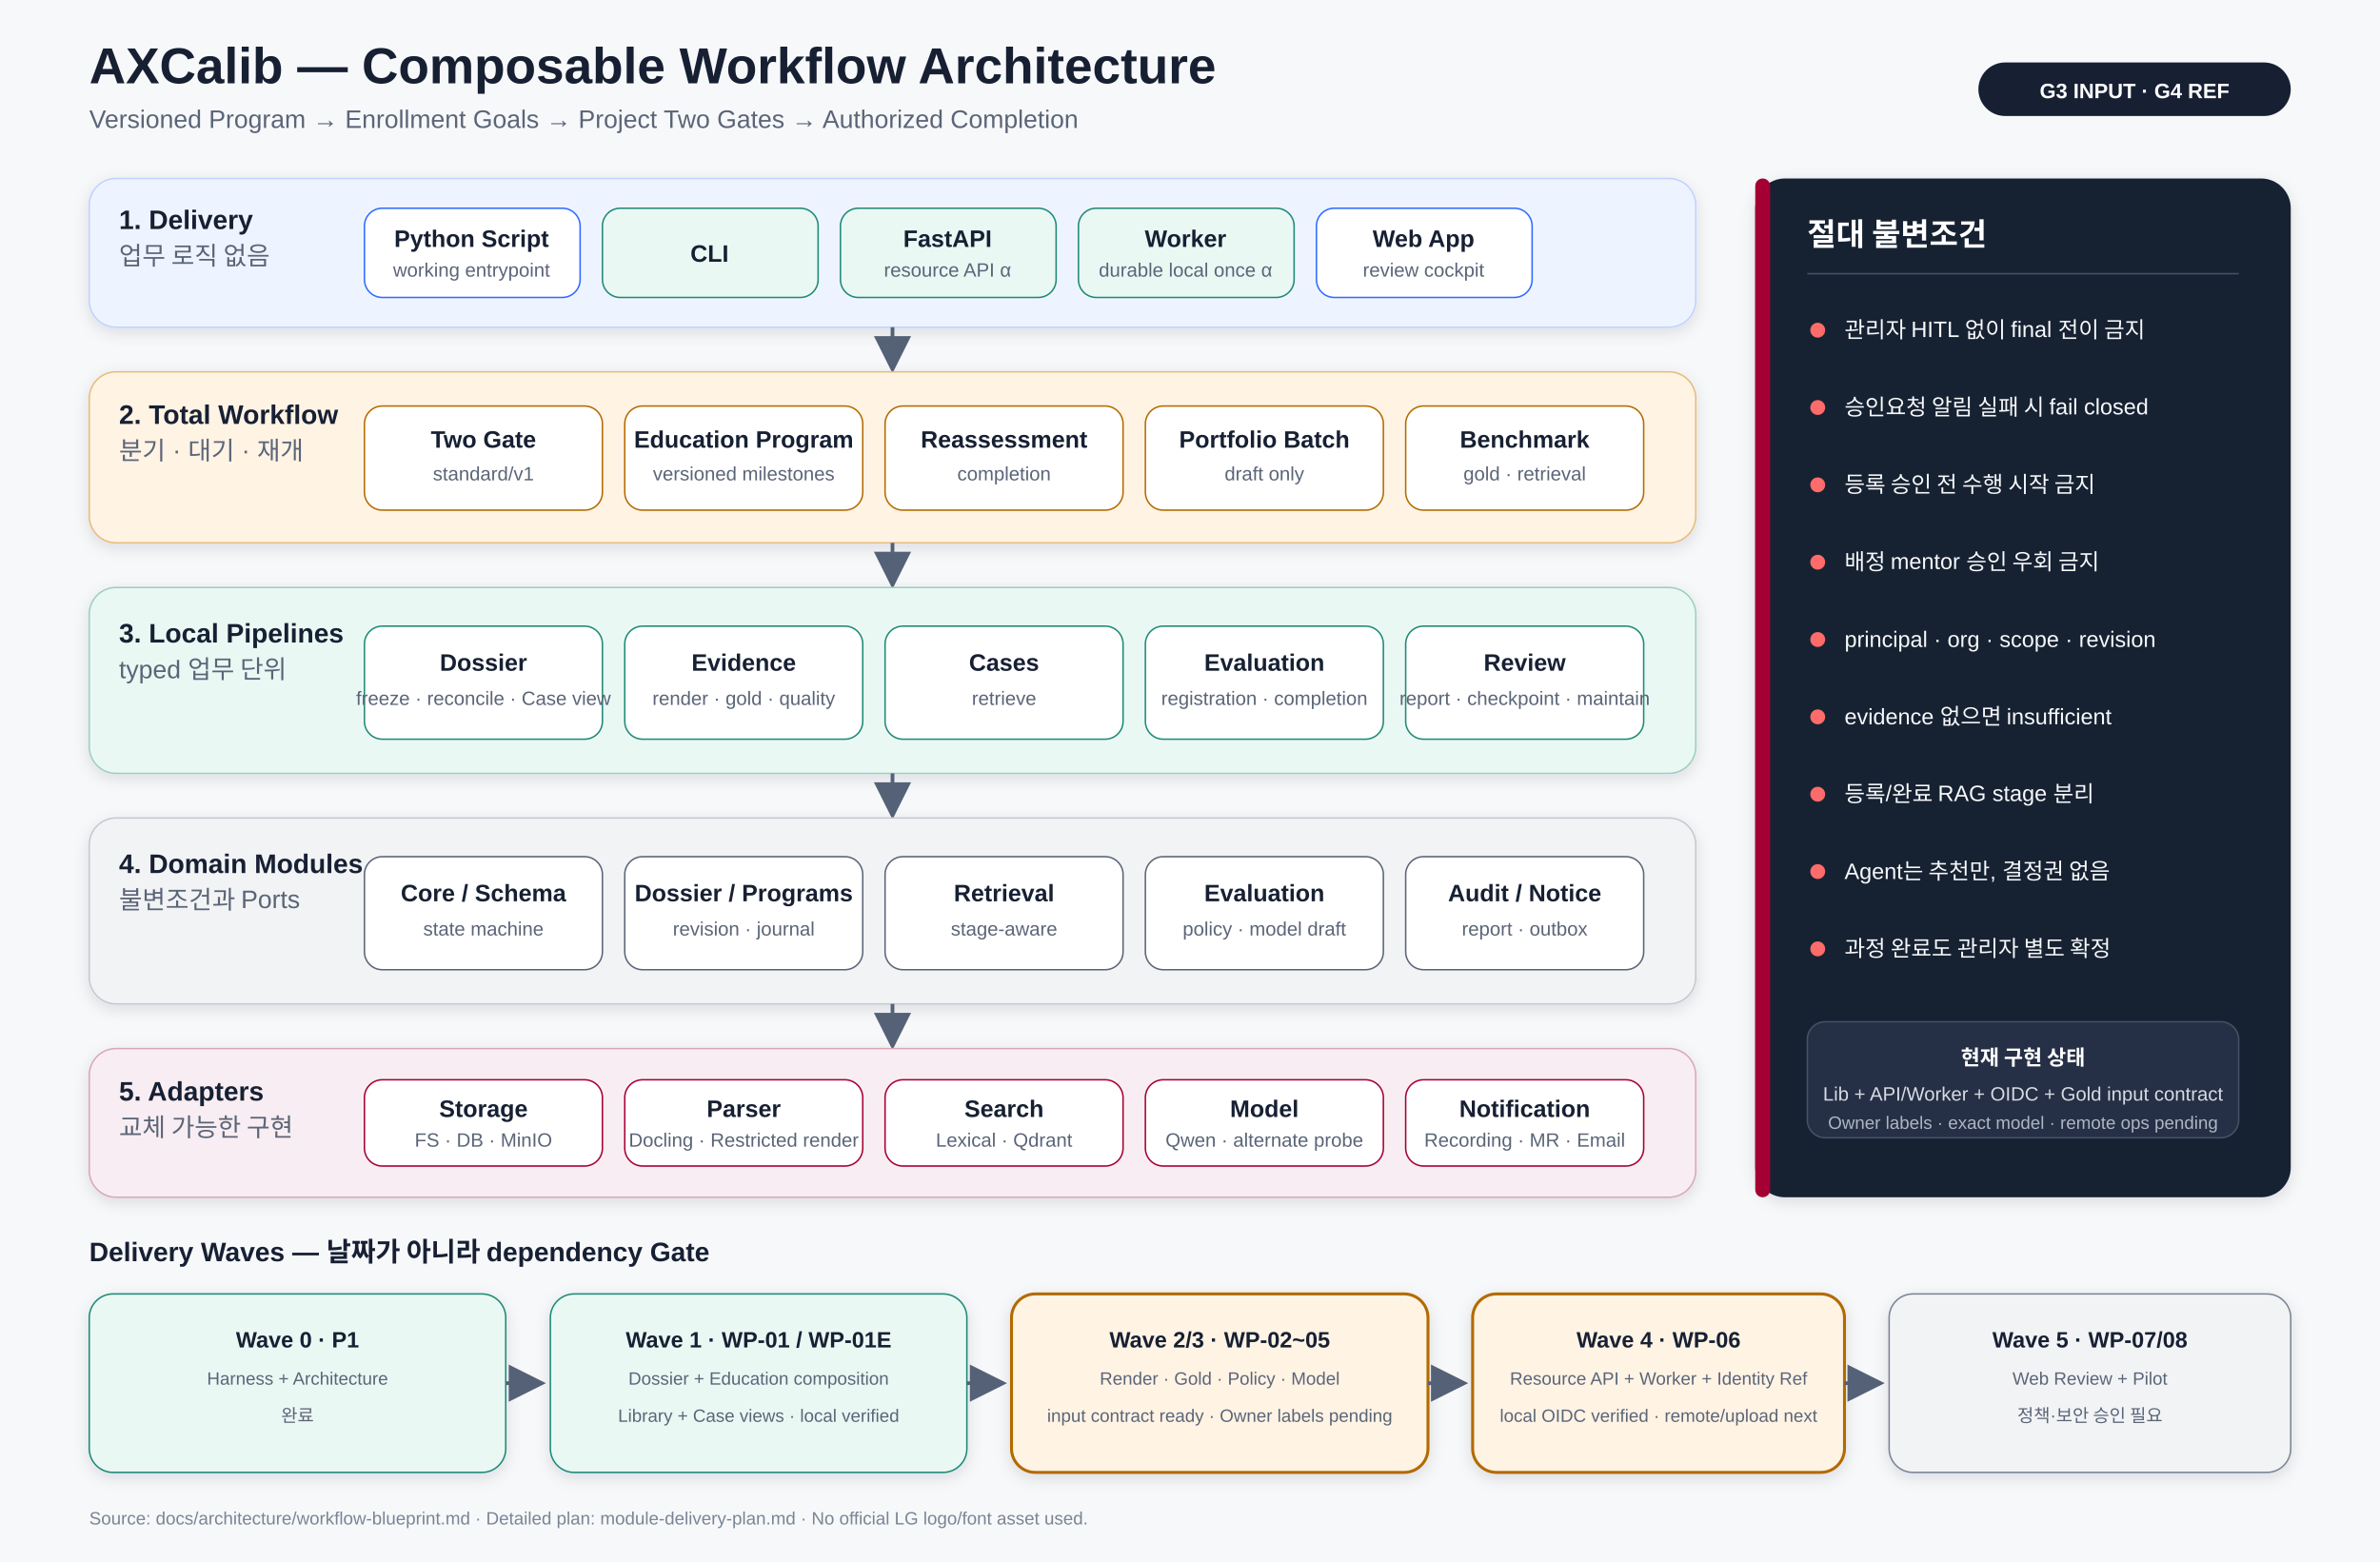
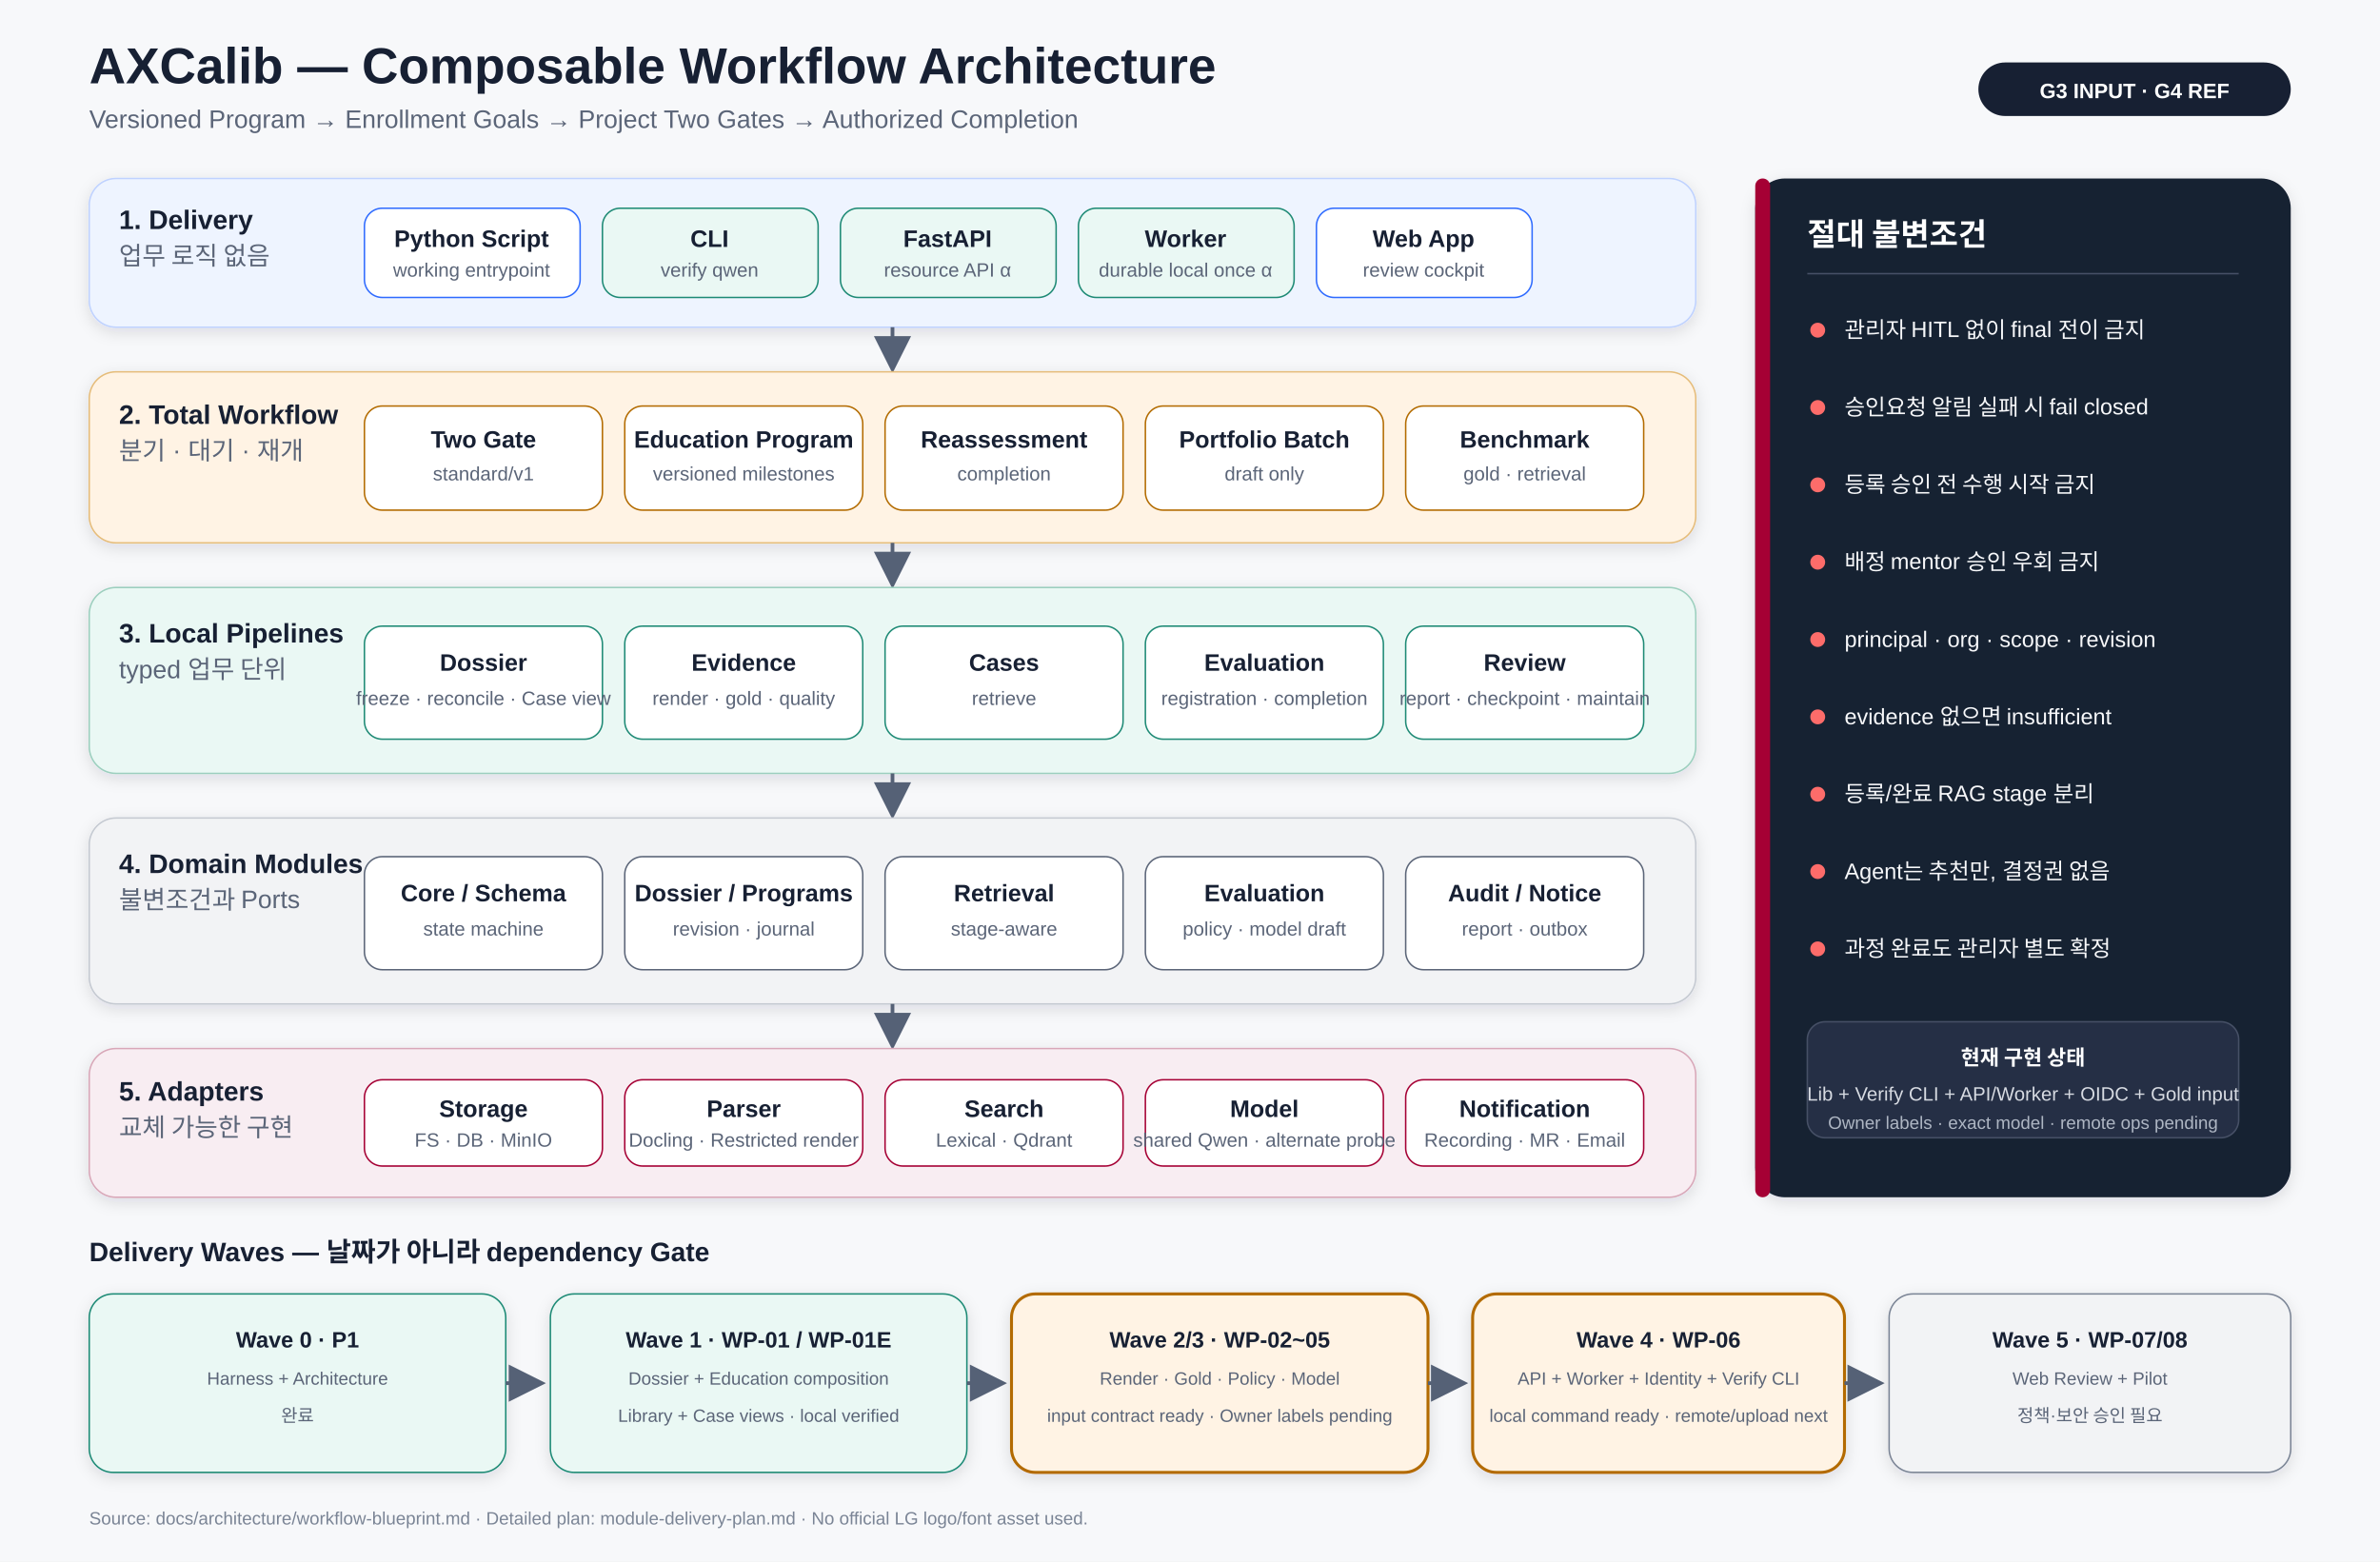
<svg xmlns="http://www.w3.org/2000/svg" width="1600" height="1050" viewBox="0 0 1600 1050" role="img" aria-labelledby="title desc">
  <defs>
    <filter id="shadow" x="-10%" y="-10%" width="120%" height="130%">
      <feDropShadow dx="0" dy="3" stdDeviation="5" flood-color="#172033" flood-opacity="0.12" />
    </filter>
    <marker id="arrow" markerWidth="10" markerHeight="10" refX="8" refY="5" orient="auto" markerUnits="strokeWidth">
      <path d="M 0 0 L 10 5 L 0 10 z" fill="#556176" />
    </marker>
    <style>
      .title { font: 700 34px Arial, 'Noto Sans KR', sans-serif; fill: #172033; }
      .subtitle { font: 400 17px Arial, 'Noto Sans KR', sans-serif; fill: #5B6578; }
      .lane-title { font: 700 18px Arial, 'Noto Sans KR', sans-serif; fill: #172033; }
      .box-title { font: 700 16px Arial, 'Noto Sans KR', sans-serif; fill: #172033; text-anchor: middle; }
      .box-note { font: 400 13px Arial, 'Noto Sans KR', sans-serif; fill: #5B6578; text-anchor: middle; }
      .panel-title { font: 700 21px Arial, 'Noto Sans KR', sans-serif; fill: #FFFFFF; }
      .panel-text { font: 400 15px Arial, 'Noto Sans KR', sans-serif; fill: #F7F8FA; }
      .wave-title { font: 700 15px Arial, 'Noto Sans KR', sans-serif; fill: #172033; text-anchor: middle; }
      .wave-note { font: 400 12px Arial, 'Noto Sans KR', sans-serif; fill: #5B6578; text-anchor: middle; }
      .arrow { stroke: #556176; stroke-width: 2.5; fill: none; marker-end: url(#arrow); }
    </style>
  </defs>
  <rect width="1600" height="1050" fill="#F7F8FA" />
  <text x="60" y="56" class="title">AXCalib — Composable Workflow Architecture</text>
  <text x="60" y="86" class="subtitle">Versioned Program → Enrollment Goals → Project Two Gates → Authorized Completion</text>
  <rect x="1330" y="42" width="210" height="36" rx="18" fill="#172033" />
  <text x="1435" y="66" font-family="Arial, 'Noto Sans KR', sans-serif" font-size="14" font-weight="700" fill="#FFFFFF" text-anchor="middle">G3 INPUT · G4 REF</text>
  <rect x="60" y="120" width="1080" height="100" rx="18" fill="#EEF4FF" stroke="#BFD2FF" filter="url(#shadow)" />
  <text x="80" y="154" class="lane-title">1. Delivery</text>
  <text x="80" y="178" class="subtitle">업무 로직 없음</text>
  <g>
    <rect x="245" y="140" width="145" height="60" rx="12" fill="#FFFFFF" stroke="#2F6BFF" />
    <text x="317" y="166" class="box-title">Python Script</text>
    <text x="317" y="186" class="box-note">working entrypoint</text>
    <rect x="405" y="140" width="145" height="60" rx="12" fill="#EAF8F4" stroke="#1E8A75" />
-     <text x="477" y="176" class="box-title">CLI</text>
+     <text x="477" y="166" class="box-title">CLI</text>
+     <text x="477" y="186" class="box-note">verify qwen</text>
    <rect x="565" y="140" width="145" height="60" rx="12" fill="#EAF8F4" stroke="#1E8A75" />
    <text x="637" y="166" class="box-title">FastAPI</text>
    <text x="637" y="186" class="box-note">resource API α</text>
    <rect x="725" y="140" width="145" height="60" rx="12" fill="#EAF8F4" stroke="#1E8A75" />
    <text x="797" y="166" class="box-title">Worker</text>
    <text x="797" y="186" class="box-note">durable local once α</text>
    <rect x="885" y="140" width="145" height="60" rx="12" fill="#FFFFFF" stroke="#2F6BFF" />
    <text x="957" y="166" class="box-title">Web App</text>
    <text x="957" y="186" class="box-note">review cockpit</text>
  </g>
  <path class="arrow" d="M 600 220 L 600 246" />
  <rect x="60" y="250" width="1080" height="115" rx="18" fill="#FFF3E4" stroke="#E5BC7A" filter="url(#shadow)" />
  <text x="80" y="285" class="lane-title">2. Total Workflow</text>
  <text x="80" y="309" class="subtitle">분기 · 대기 · 재개</text>
  <g>
    <rect x="245" y="273" width="160" height="70" rx="12" fill="#FFFFFF" stroke="#B36B00" />
    <text x="325" y="301" class="box-title">Two Gate</text>
    <text x="325" y="323" class="box-note">standard/v1</text>
    <rect x="420" y="273" width="160" height="70" rx="12" fill="#FFFFFF" stroke="#B36B00" />
    <text x="500" y="301" class="box-title">Education Program</text>
    <text x="500" y="323" class="box-note">versioned milestones</text>
    <rect x="595" y="273" width="160" height="70" rx="12" fill="#FFFFFF" stroke="#B36B00" />
    <text x="675" y="301" class="box-title">Reassessment</text>
    <text x="675" y="323" class="box-note">completion</text>
    <rect x="770" y="273" width="160" height="70" rx="12" fill="#FFFFFF" stroke="#B36B00" />
    <text x="850" y="301" class="box-title">Portfolio Batch</text>
    <text x="850" y="323" class="box-note">draft only</text>
    <rect x="945" y="273" width="160" height="70" rx="12" fill="#FFFFFF" stroke="#B36B00" />
    <text x="1025" y="301" class="box-title">Benchmark</text>
    <text x="1025" y="323" class="box-note">gold · retrieval</text>
  </g>
  <path class="arrow" d="M 600 365 L 600 391" />
  <rect x="60" y="395" width="1080" height="125" rx="18" fill="#EAF8F4" stroke="#9CCFBE" filter="url(#shadow)" />
  <text x="80" y="432" class="lane-title">3. Local Pipelines</text>
  <text x="80" y="456" class="subtitle">typed 업무 단위</text>
  <g>
    <rect x="245" y="421" width="160" height="76" rx="12" fill="#FFFFFF" stroke="#1E8A75" />
    <text x="325" y="451" class="box-title">Dossier</text>
    <text x="325" y="474" class="box-note">freeze · reconcile · Case view</text>
    <rect x="420" y="421" width="160" height="76" rx="12" fill="#FFFFFF" stroke="#1E8A75" />
    <text x="500" y="451" class="box-title">Evidence</text>
    <text x="500" y="474" class="box-note">render · gold · quality</text>
    <rect x="595" y="421" width="160" height="76" rx="12" fill="#FFFFFF" stroke="#1E8A75" />
    <text x="675" y="451" class="box-title">Cases</text>
    <text x="675" y="474" class="box-note">retrieve</text>
    <rect x="770" y="421" width="160" height="76" rx="12" fill="#FFFFFF" stroke="#1E8A75" />
    <text x="850" y="451" class="box-title">Evaluation</text>
    <text x="850" y="474" class="box-note">registration · completion</text>
    <rect x="945" y="421" width="160" height="76" rx="12" fill="#FFFFFF" stroke="#1E8A75" />
    <text x="1025" y="451" class="box-title">Review</text>
    <text x="1025" y="474" class="box-note">report · checkpoint · maintain</text>
  </g>
  <path class="arrow" d="M 600 520 L 600 546" />
  <rect x="60" y="550" width="1080" height="125" rx="18" fill="#F2F3F5" stroke="#C4C9D1" filter="url(#shadow)" />
  <text x="80" y="587" class="lane-title">4. Domain Modules</text>
  <text x="80" y="611" class="subtitle">불변조건과 Ports</text>
  <g>
    <rect x="245" y="576" width="160" height="76" rx="12" fill="#FFFFFF" stroke="#5B6578" />
    <text x="325" y="606" class="box-title">Core / Schema</text>
    <text x="325" y="629" class="box-note">state machine</text>
    <rect x="420" y="576" width="160" height="76" rx="12" fill="#FFFFFF" stroke="#5B6578" />
    <text x="500" y="606" class="box-title">Dossier / Programs</text>
    <text x="500" y="629" class="box-note">revision · journal</text>
    <rect x="595" y="576" width="160" height="76" rx="12" fill="#FFFFFF" stroke="#5B6578" />
    <text x="675" y="606" class="box-title">Retrieval</text>
    <text x="675" y="629" class="box-note">stage-aware</text>
    <rect x="770" y="576" width="160" height="76" rx="12" fill="#FFFFFF" stroke="#5B6578" />
    <text x="850" y="606" class="box-title">Evaluation</text>
    <text x="850" y="629" class="box-note">policy · model draft</text>
    <rect x="945" y="576" width="160" height="76" rx="12" fill="#FFFFFF" stroke="#5B6578" />
    <text x="1025" y="606" class="box-title">Audit / Notice</text>
    <text x="1025" y="629" class="box-note">report · outbox</text>
  </g>
  <path class="arrow" d="M 600 675 L 600 701" />
  <rect x="60" y="705" width="1080" height="100" rx="18" fill="#F8EDF2" stroke="#D8A7B8" filter="url(#shadow)" />
  <text x="80" y="740" class="lane-title">5. Adapters</text>
  <text x="80" y="764" class="subtitle">교체 가능한 구현</text>
  <g>
    <rect x="245" y="726" width="160" height="58" rx="12" fill="#FFFFFF" stroke="#A50034" />
    <text x="325" y="751" class="box-title">Storage</text>
    <text x="325" y="771" class="box-note">FS · DB · MinIO</text>
    <rect x="420" y="726" width="160" height="58" rx="12" fill="#FFFFFF" stroke="#A50034" />
    <text x="500" y="751" class="box-title">Parser</text>
    <text x="500" y="771" class="box-note">Docling · Restricted render</text>
    <rect x="595" y="726" width="160" height="58" rx="12" fill="#FFFFFF" stroke="#A50034" />
    <text x="675" y="751" class="box-title">Search</text>
    <text x="675" y="771" class="box-note">Lexical · Qdrant</text>
    <rect x="770" y="726" width="160" height="58" rx="12" fill="#FFFFFF" stroke="#A50034" />
    <text x="850" y="751" class="box-title">Model</text>
-     <text x="850" y="771" class="box-note">Qwen · alternate probe</text>
+     <text x="850" y="771" class="box-note">shared Qwen · alternate probe</text>
    <rect x="945" y="726" width="160" height="58" rx="12" fill="#FFFFFF" stroke="#A50034" />
    <text x="1025" y="751" class="box-title">Notification</text>
    <text x="1025" y="771" class="box-note">Recording · MR · Email</text>
  </g>
  <rect x="1180" y="120" width="360" height="685" rx="20" fill="#172033" filter="url(#shadow)" />
  <rect x="1180" y="120" width="10" height="685" rx="5" fill="#A50034" />
  <text x="1215" y="165" class="panel-title">절대 불변조건</text>
  <line x1="1215" y1="184" x2="1505" y2="184" stroke="#465066" />
  <g class="panel-text">
    <circle cx="1222" cy="222" r="5" fill="#FD6C6A" />
    <text x="1240" y="227">관리자 HITL 없이 final 전이 금지</text>
    <circle cx="1222" cy="274" r="5" fill="#FD6C6A" />
    <text x="1240" y="279">승인요청 알림 실패 시 fail closed</text>
    <circle cx="1222" cy="326" r="5" fill="#FD6C6A" />
    <text x="1240" y="331">등록 승인 전 수행 시작 금지</text>
    <circle cx="1222" cy="378" r="5" fill="#FD6C6A" />
    <text x="1240" y="383">배정 mentor 승인 우회 금지</text>
    <circle cx="1222" cy="430" r="5" fill="#FD6C6A" />
    <text x="1240" y="435">principal · org · scope · revision</text>
    <circle cx="1222" cy="482" r="5" fill="#FD6C6A" />
    <text x="1240" y="487">evidence 없으면 insufficient</text>
    <circle cx="1222" cy="534" r="5" fill="#FD6C6A" />
    <text x="1240" y="539">등록/완료 RAG stage 분리</text>
    <circle cx="1222" cy="586" r="5" fill="#FD6C6A" />
    <text x="1240" y="591">Agent는 추천만, 결정권 없음</text>
    <circle cx="1222" cy="638" r="5" fill="#FD6C6A" />
    <text x="1240" y="643">과정 완료도 관리자 별도 확정</text>
  </g>
  <rect x="1215" y="687" width="290" height="78" rx="12" fill="#252F45" stroke="#465066" />
  <text x="1360" y="716" font-family="Arial, 'Noto Sans KR', sans-serif" font-size="14" font-weight="700" fill="#FFFFFF" text-anchor="middle">현재 구현 상태</text>
-   <text x="1360" y="740" font-family="Arial, 'Noto Sans KR', sans-serif" font-size="13" fill="#D7DBE2" text-anchor="middle">Lib + API/Worker + OIDC + Gold input contract</text>
+   <text x="1360" y="740" font-family="Arial, 'Noto Sans KR', sans-serif" font-size="13" fill="#D7DBE2" text-anchor="middle">Lib + Verify CLI + API/Worker + OIDC + Gold input</text>
  <text x="1360" y="759" font-family="Arial, 'Noto Sans KR', sans-serif" font-size="12" fill="#AEB6C3" text-anchor="middle">Owner labels · exact model · remote ops pending</text>
  <text x="60" y="848" class="lane-title">Delivery Waves — 날짜가 아니라 dependency Gate</text>
  <g>
    <rect x="60" y="870" width="280" height="120" rx="16" fill="#EAF8F4" stroke="#1E8A75" filter="url(#shadow)" />
    <text x="200" y="906" class="wave-title">Wave 0 · P1</text>
    <text x="200" y="931" class="wave-note">Harness + Architecture</text>
    <text x="200" y="956" class="wave-note">완료</text>
    <path class="arrow" d="M 340 930 L 362 930" />
    <rect x="370" y="870" width="280" height="120" rx="16" fill="#EAF8F4" stroke="#1E8A75" filter="url(#shadow)" />
    <text x="510" y="906" class="wave-title">Wave 1 · WP-01 / WP-01E</text>
    <text x="510" y="931" class="wave-note">Dossier + Education composition</text>
    <text x="510" y="956" class="wave-note">Library + Case views · local verified</text>
    <path class="arrow" d="M 650 930 L 672 930" />
    <rect x="680" y="870" width="280" height="120" rx="16" fill="#FFF3E4" stroke="#B36B00" stroke-width="2" filter="url(#shadow)" />
    <text x="820" y="906" class="wave-title">Wave 2/3 · WP-02~05</text>
    <text x="820" y="931" class="wave-note">Render · Gold · Policy · Model</text>
    <text x="820" y="956" class="wave-note">input contract ready · Owner labels pending</text>
    <path class="arrow" d="M 960 930 L 982 930" />
    <rect x="990" y="870" width="250" height="120" rx="16" fill="#FFF3E4" stroke="#B36B00" stroke-width="2" filter="url(#shadow)" />
    <text x="1115" y="906" class="wave-title">Wave 4 · WP-06</text>
-     <text x="1115" y="931" class="wave-note">Resource API + Worker + Identity Ref</text>
-     <text x="1115" y="956" class="wave-note">local OIDC verified · remote/upload next</text>
+     <text x="1115" y="931" class="wave-note">API + Worker + Identity + Verify CLI</text>
+     <text x="1115" y="956" class="wave-note">local command ready · remote/upload next</text>
    <path class="arrow" d="M 1240 930 L 1262 930" />
    <rect x="1270" y="870" width="270" height="120" rx="16" fill="#F2F3F5" stroke="#7A8495" filter="url(#shadow)" />
    <text x="1405" y="906" class="wave-title">Wave 5 · WP-07/08</text>
    <text x="1405" y="931" class="wave-note">Web Review + Pilot</text>
    <text x="1405" y="956" class="wave-note">정책·보안 승인 필요</text>
  </g>
  <text x="60" y="1025" font-family="Arial, 'Noto Sans KR', sans-serif" font-size="12" fill="#7A8495">Source: docs/architecture/workflow-blueprint.md · Detailed plan: module-delivery-plan.md · No official LG logo/font asset used.</text>
</svg>
